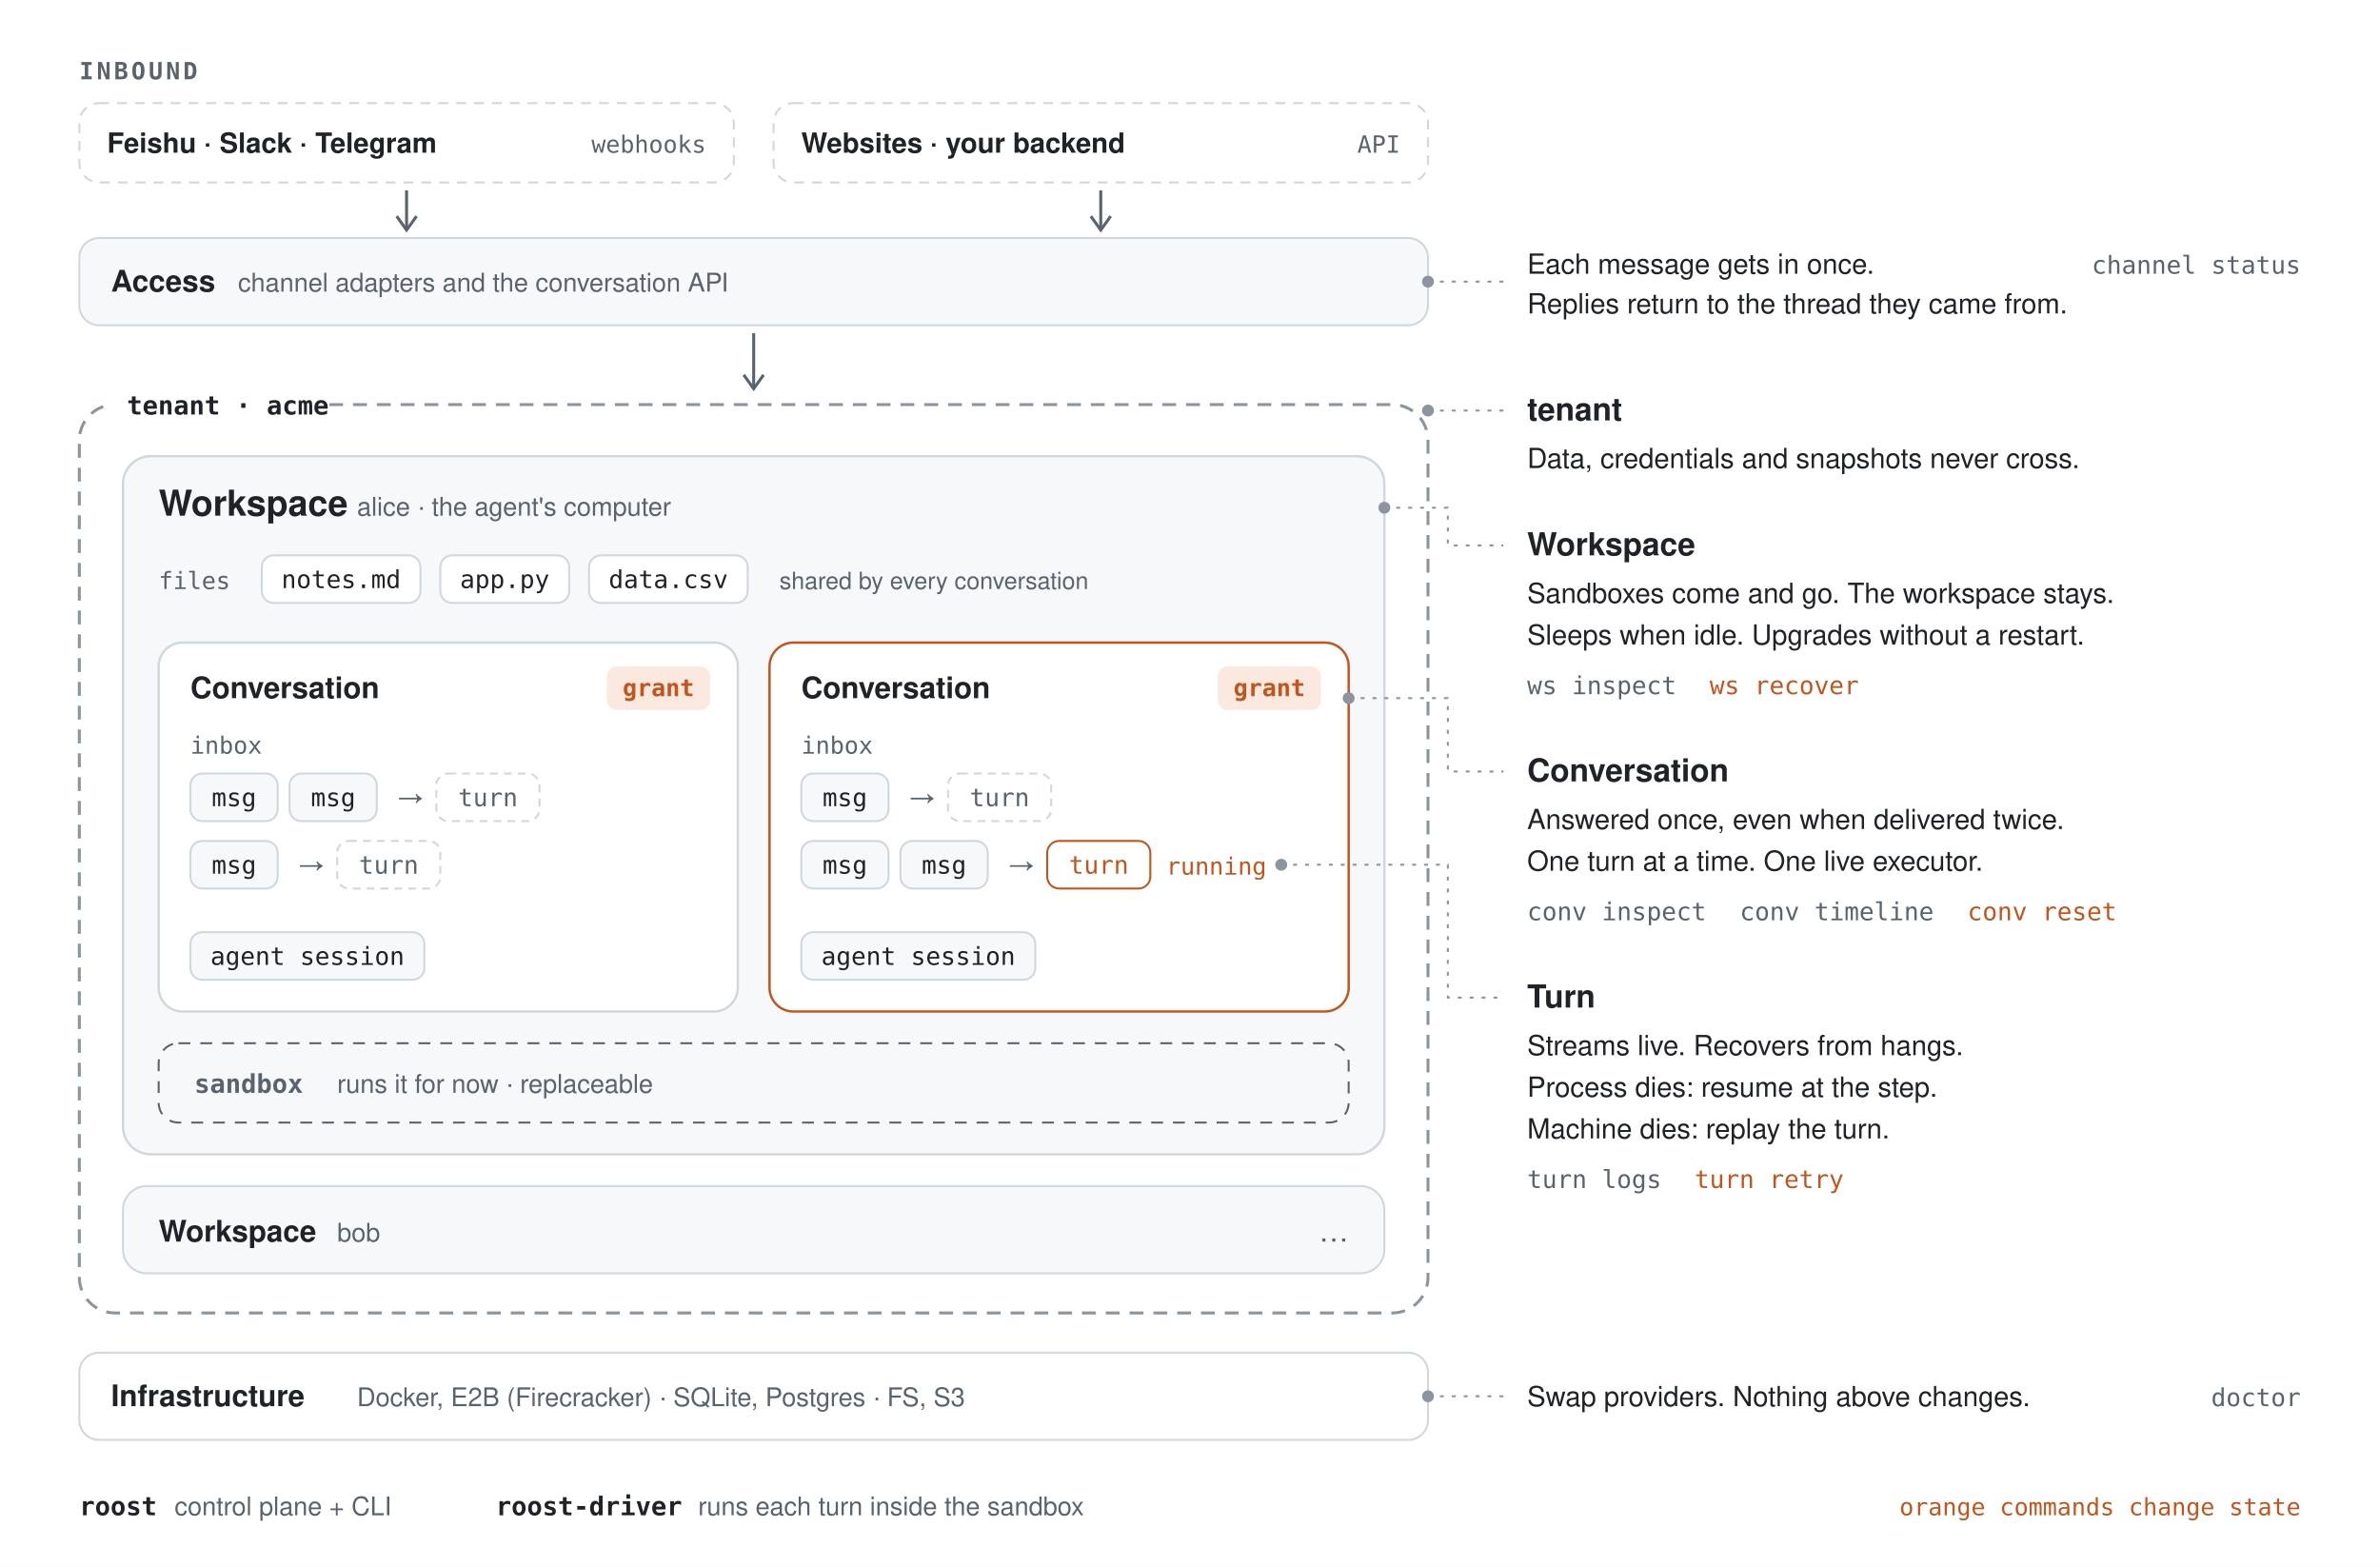
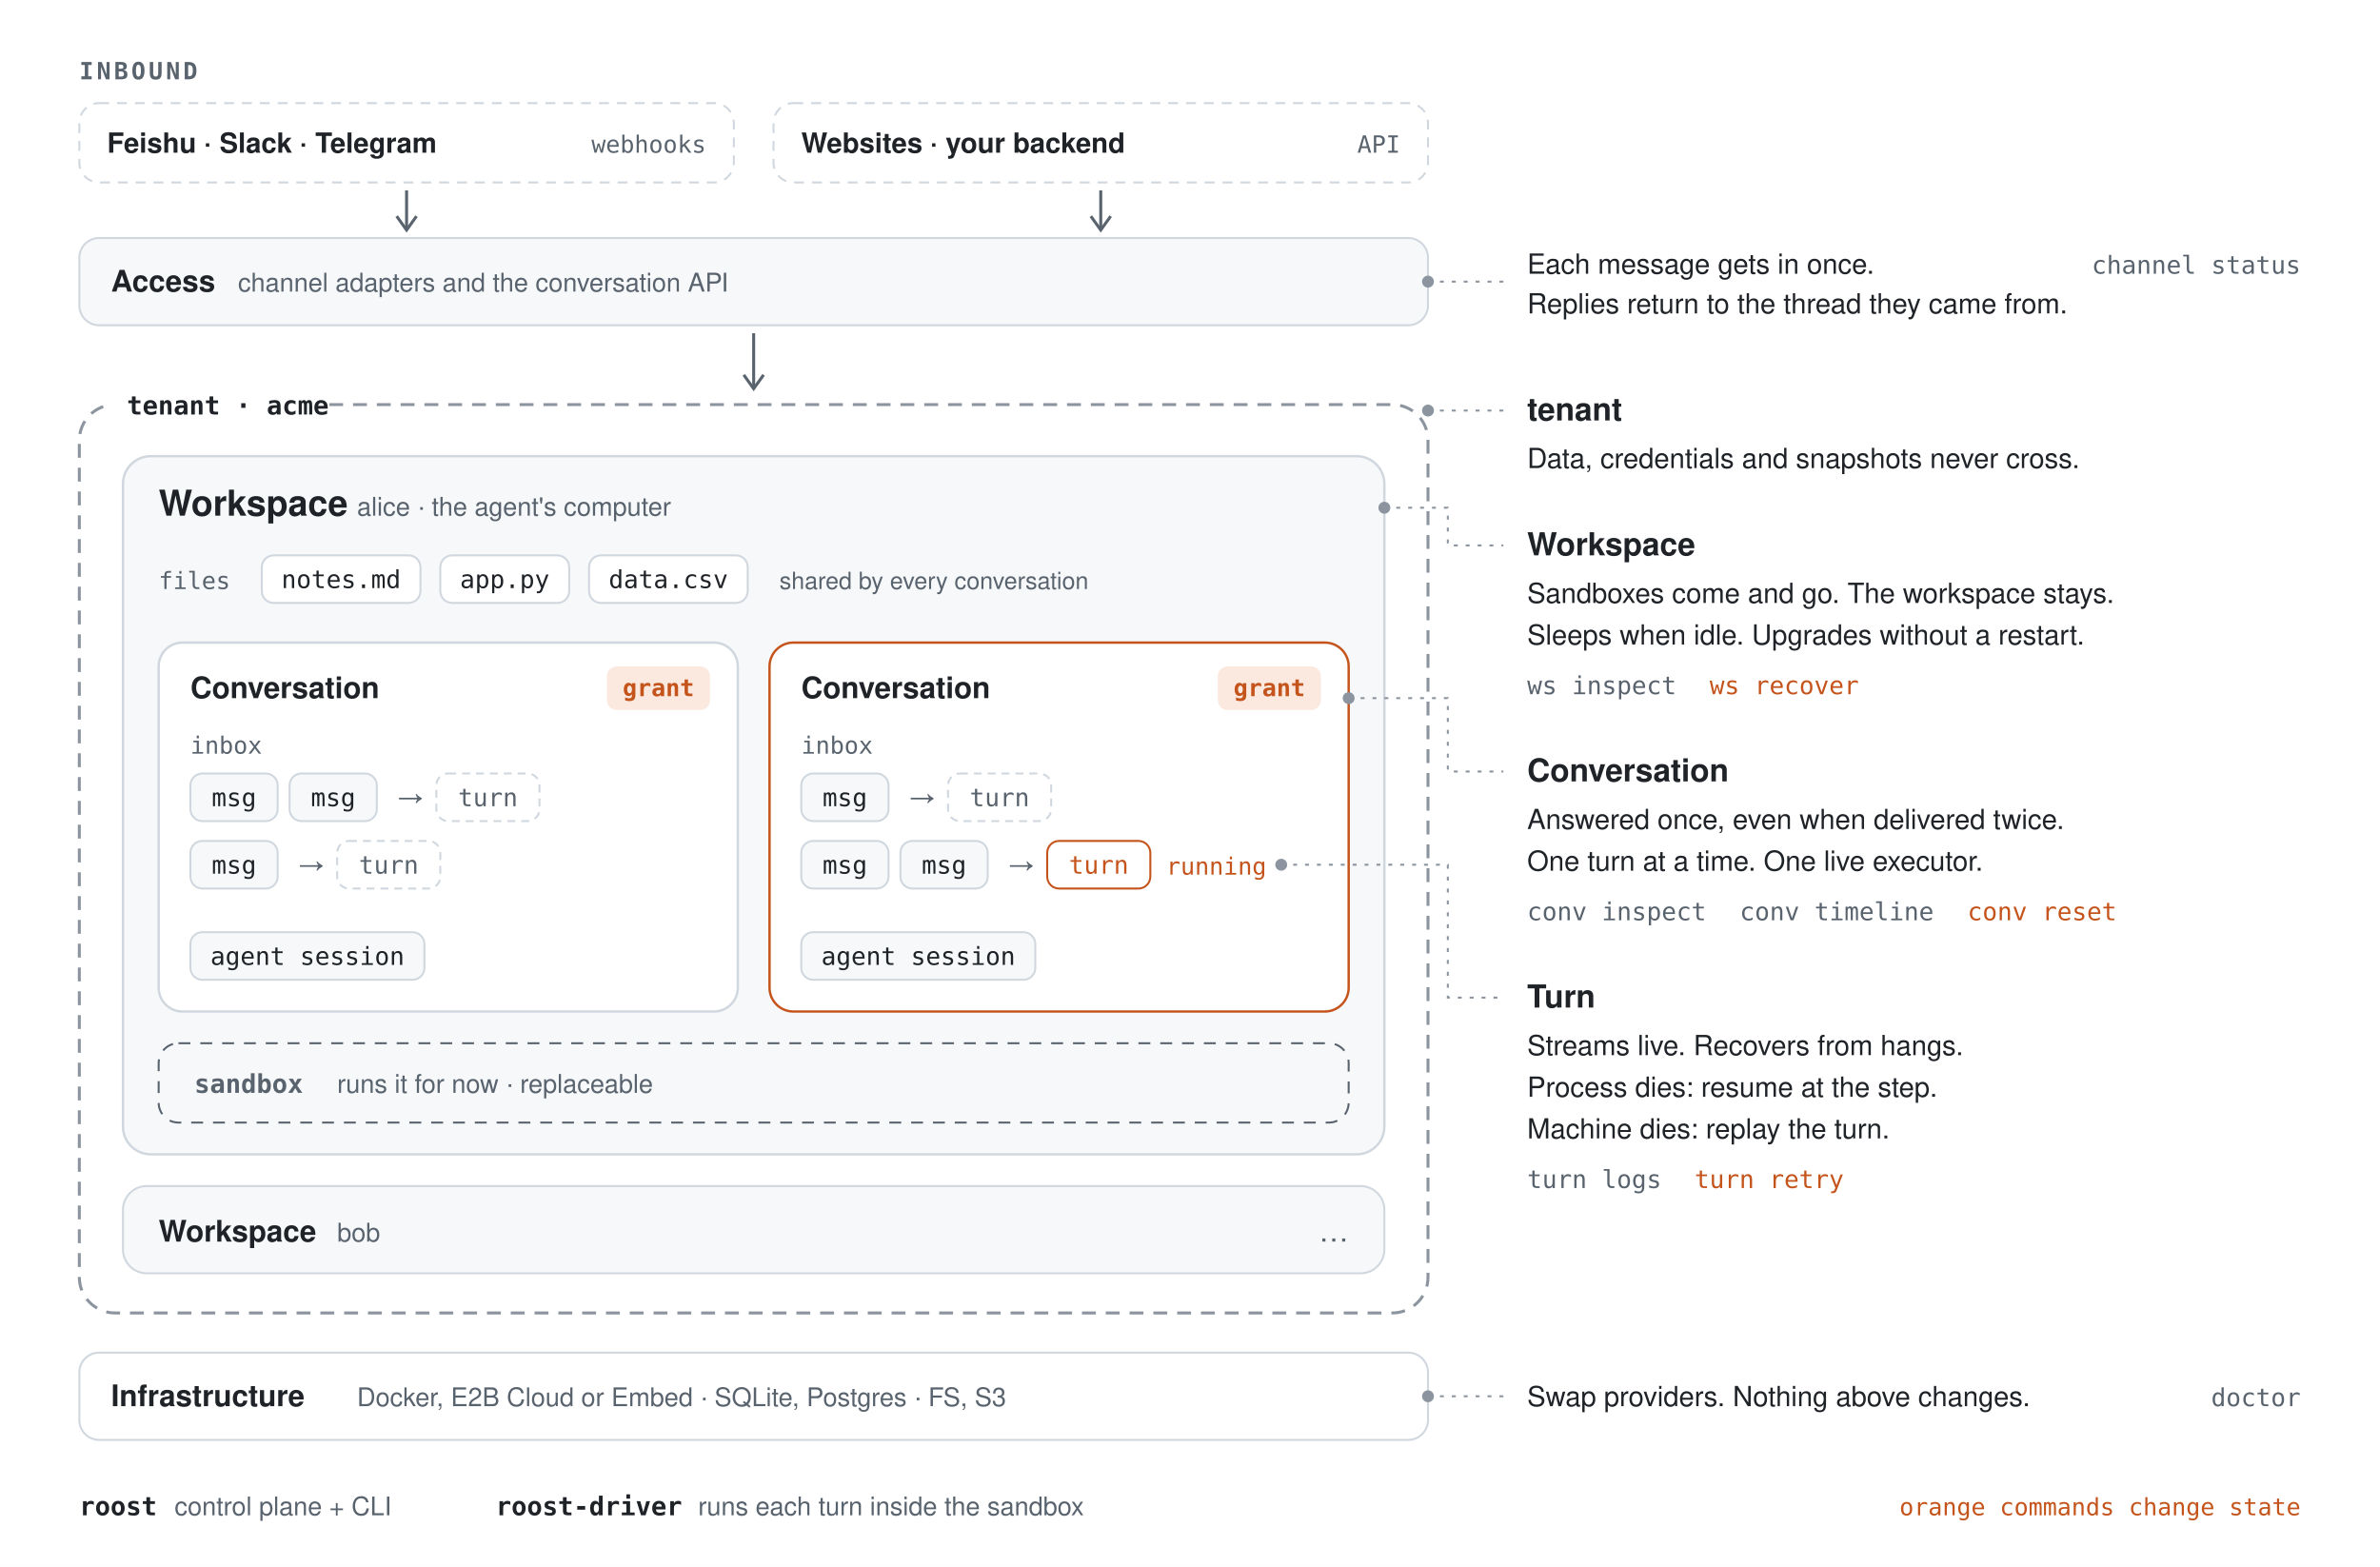
<svg xmlns="http://www.w3.org/2000/svg" width="1200" height="790" viewBox="0 0 1200 790" role="img" aria-label="roost: a tenant contains workspaces, a workspace contains conversations that share its files, a conversation runs one turn at a time; each level lists its guarantees and operator commands">
  <rect x="0" y="0" width="1200" height="790" rx="0" fill="#FFFFFF" />
  <text x="40" y="40" font-family="ui-monospace, SFMono-Regular, Menlo, Consolas, monospace" font-size="12" font-weight="600" fill="#59636E" text-anchor="start" letter-spacing="1.5">INBOUND</text>
  <rect x="40" y="52" width="330" height="40" rx="10" fill="none" stroke="#D0D7DE" stroke-width="1" stroke-dasharray="5 4" />
  <text x="54" y="77" font-family="-apple-system, BlinkMacSystemFont, 'Segoe UI', Helvetica, Arial, sans-serif" font-size="14" font-weight="600" fill="#1F2328" text-anchor="start">Feishu · Slack · Telegram</text>
  <text x="356" y="77" font-family="ui-monospace, SFMono-Regular, Menlo, Consolas, monospace" font-size="12" font-weight="400" fill="#59636E" text-anchor="end">webhooks</text>
  <path d="M205 96 V116" stroke="#59636E" stroke-width="1.5" />
  <path d="M200 109 L205 116 L210 109" fill="none" stroke="#59636E" stroke-width="1.5" />
  <rect x="390" y="52" width="330" height="40" rx="10" fill="none" stroke="#D0D7DE" stroke-width="1" stroke-dasharray="5 4" />
  <text x="404" y="77" font-family="-apple-system, BlinkMacSystemFont, 'Segoe UI', Helvetica, Arial, sans-serif" font-size="14" font-weight="600" fill="#1F2328" text-anchor="start">Websites · your backend</text>
  <text x="706" y="77" font-family="ui-monospace, SFMono-Regular, Menlo, Consolas, monospace" font-size="12" font-weight="400" fill="#59636E" text-anchor="end">API</text>
  <path d="M555 96 V116" stroke="#59636E" stroke-width="1.5" />
  <path d="M550 109 L555 116 L560 109" fill="none" stroke="#59636E" stroke-width="1.5" />
  <rect x="40" y="120" width="680" height="44" rx="10" fill="#F6F8FA" stroke="#D0D7DE" stroke-width="1" />
  <text x="56" y="147" font-family="-apple-system, BlinkMacSystemFont, 'Segoe UI', Helvetica, Arial, sans-serif" font-size="15" font-weight="700" fill="#1F2328" text-anchor="start">Access</text>
  <text x="120" y="147" font-family="-apple-system, BlinkMacSystemFont, 'Segoe UI', Helvetica, Arial, sans-serif" font-size="13" font-weight="400" fill="#59636E" text-anchor="start">channel adapters and the conversation API</text>
  <text x="770" y="138" font-family="-apple-system, BlinkMacSystemFont, 'Segoe UI', Helvetica, Arial, sans-serif" font-size="14" font-weight="500" fill="#1F2328" text-anchor="start">Each message gets in once.</text>
  <text x="770" y="158" font-family="-apple-system, BlinkMacSystemFont, 'Segoe UI', Helvetica, Arial, sans-serif" font-size="14" font-weight="400" fill="#1F2328" text-anchor="start">Replies return to the thread they came from.</text>
  <text x="1160" y="138" font-family="ui-monospace, SFMono-Regular, Menlo, Consolas, monospace" font-size="12.5" font-weight="500" fill="#59636E" text-anchor="end">channel status</text>
  <path d="M720 142 H758" stroke="#8C959F" stroke-dasharray="2 4" />
  <circle cx="720" cy="142" r="3" fill="#8C959F" />
  <path d="M380 168 V196" stroke="#59636E" stroke-width="1.5" />
  <path d="M375 189 L380 196 L385 189" fill="none" stroke="#59636E" stroke-width="1.5" />
  <rect x="40" y="204" width="680" height="458" rx="18" fill="none" stroke="#8C959F" stroke-width="1.5" stroke-dasharray="7 5" />
  <rect x="56" y="193" width="110" height="22" rx="4" fill="#FFFFFF" />
  <text x="64" y="209" font-family="ui-monospace, SFMono-Regular, Menlo, Consolas, monospace" font-size="13" font-weight="600" fill="#1F2328" text-anchor="start">tenant · acme</text>
  <rect x="62" y="230" width="636" height="352" rx="14" fill="#F6F8FA" stroke="#D0D7DE" stroke-width="1.2" />
  <text x="80" y="260" font-family="-apple-system, BlinkMacSystemFont, 'Segoe UI', Helvetica, Arial, sans-serif" font-size="18" font-weight="700" fill="#1F2328" text-anchor="start">Workspace</text>
  <text x="180" y="260" font-family="-apple-system, BlinkMacSystemFont, 'Segoe UI', Helvetica, Arial, sans-serif" font-size="13" font-weight="400" fill="#59636E" text-anchor="start">alice · the agent's computer</text>
  <text x="80" y="297" font-family="ui-monospace, SFMono-Regular, Menlo, Consolas, monospace" font-size="12" font-weight="400" fill="#59636E" text-anchor="start">files</text>
  <rect x="132" y="280" width="80" height="24" rx="6" fill="#FFFFFF" stroke="#D0D7DE" stroke-width="1" />
  <text x="172.0" y="296.5" font-family="ui-monospace, SFMono-Regular, Menlo, Consolas, monospace" font-size="12.5" font-weight="500" fill="#1F2328" text-anchor="middle">notes.md</text>
  <rect x="222" y="280" width="65" height="24" rx="6" fill="#FFFFFF" stroke="#D0D7DE" stroke-width="1" />
  <text x="254.5" y="296.5" font-family="ui-monospace, SFMono-Regular, Menlo, Consolas, monospace" font-size="12.5" font-weight="500" fill="#1F2328" text-anchor="middle">app.py</text>
  <rect x="297" y="280" width="80" height="24" rx="6" fill="#FFFFFF" stroke="#D0D7DE" stroke-width="1" />
  <text x="337.0" y="296.5" font-family="ui-monospace, SFMono-Regular, Menlo, Consolas, monospace" font-size="12.5" font-weight="500" fill="#1F2328" text-anchor="middle">data.csv</text>
  <text x="393" y="297" font-family="-apple-system, BlinkMacSystemFont, 'Segoe UI', Helvetica, Arial, sans-serif" font-size="12" font-weight="400" fill="#59636E" text-anchor="start">shared by every conversation</text>
  <rect x="80" y="324" width="292" height="186" rx="12" fill="#FFFFFF" stroke="#D0D7DE" stroke-width="1.2" />
  <text x="96" y="352" font-family="-apple-system, BlinkMacSystemFont, 'Segoe UI', Helvetica, Arial, sans-serif" font-size="15" font-weight="700" fill="#1F2328" text-anchor="start">Conversation</text>
  <rect x="306" y="336" width="52" height="22" rx="5" fill="#FBE9DF" />
  <text x="332.0" y="351" font-family="ui-monospace, SFMono-Regular, Menlo, Consolas, monospace" font-size="12" font-weight="600" fill="#C4541B" text-anchor="middle">grant</text>
  <text x="96" y="380" font-family="ui-monospace, SFMono-Regular, Menlo, Consolas, monospace" font-size="12" font-weight="400" fill="#59636E" text-anchor="start">inbox</text>
  <rect x="96" y="390" width="44" height="24" rx="6" fill="#F6F8FA" stroke="#D0D7DE" stroke-width="1" />
  <text x="118.0" y="406.5" font-family="ui-monospace, SFMono-Regular, Menlo, Consolas, monospace" font-size="12.5" font-weight="500" fill="#1F2328" text-anchor="middle">msg</text>
  <rect x="146" y="390" width="44" height="24" rx="6" fill="#F6F8FA" stroke="#D0D7DE" stroke-width="1" />
  <text x="168.0" y="406.5" font-family="ui-monospace, SFMono-Regular, Menlo, Consolas, monospace" font-size="12.5" font-weight="500" fill="#1F2328" text-anchor="middle">msg</text>
  <text x="200" y="407" font-family="-apple-system, BlinkMacSystemFont, 'Segoe UI', Helvetica, Arial, sans-serif" font-size="14" font-weight="400" fill="#59636E" text-anchor="start">→</text>
  <rect x="220" y="390" width="52" height="24" rx="6" fill="#FFFFFF" stroke="#D0D7DE" stroke-width="1" stroke-dasharray="4 3" />
  <text x="246.0" y="406.5" font-family="ui-monospace, SFMono-Regular, Menlo, Consolas, monospace" font-size="12.5" font-weight="500" fill="#59636E" text-anchor="middle">turn</text>
  <rect x="96" y="424" width="44" height="24" rx="6" fill="#F6F8FA" stroke="#D0D7DE" stroke-width="1" />
  <text x="118.0" y="440.5" font-family="ui-monospace, SFMono-Regular, Menlo, Consolas, monospace" font-size="12.5" font-weight="500" fill="#1F2328" text-anchor="middle">msg</text>
  <text x="150" y="441" font-family="-apple-system, BlinkMacSystemFont, 'Segoe UI', Helvetica, Arial, sans-serif" font-size="14" font-weight="400" fill="#59636E" text-anchor="start">→</text>
  <rect x="170" y="424" width="52" height="24" rx="6" fill="#FFFFFF" stroke="#D0D7DE" stroke-width="1" stroke-dasharray="4 3" />
  <text x="196.0" y="440.5" font-family="ui-monospace, SFMono-Regular, Menlo, Consolas, monospace" font-size="12.5" font-weight="500" fill="#59636E" text-anchor="middle">turn</text>
  <rect x="96" y="470" width="118" height="24" rx="6" fill="#F6F8FA" stroke="#D0D7DE" stroke-width="1" />
  <text x="155.0" y="486.5" font-family="ui-monospace, SFMono-Regular, Menlo, Consolas, monospace" font-size="12.5" font-weight="500" fill="#1F2328" text-anchor="middle">agent session</text>
  <rect x="388" y="324" width="292" height="186" rx="12" fill="#FFFFFF" stroke="#C4541B" stroke-width="1.2" />
  <text x="404" y="352" font-family="-apple-system, BlinkMacSystemFont, 'Segoe UI', Helvetica, Arial, sans-serif" font-size="15" font-weight="700" fill="#1F2328" text-anchor="start">Conversation</text>
  <rect x="614" y="336" width="52" height="22" rx="5" fill="#FBE9DF" />
  <text x="640.0" y="351" font-family="ui-monospace, SFMono-Regular, Menlo, Consolas, monospace" font-size="12" font-weight="600" fill="#C4541B" text-anchor="middle">grant</text>
  <text x="404" y="380" font-family="ui-monospace, SFMono-Regular, Menlo, Consolas, monospace" font-size="12" font-weight="400" fill="#59636E" text-anchor="start">inbox</text>
  <rect x="404" y="390" width="44" height="24" rx="6" fill="#F6F8FA" stroke="#D0D7DE" stroke-width="1" />
  <text x="426.0" y="406.5" font-family="ui-monospace, SFMono-Regular, Menlo, Consolas, monospace" font-size="12.5" font-weight="500" fill="#1F2328" text-anchor="middle">msg</text>
  <text x="458" y="407" font-family="-apple-system, BlinkMacSystemFont, 'Segoe UI', Helvetica, Arial, sans-serif" font-size="14" font-weight="400" fill="#59636E" text-anchor="start">→</text>
  <rect x="478" y="390" width="52" height="24" rx="6" fill="#FFFFFF" stroke="#D0D7DE" stroke-width="1" stroke-dasharray="4 3" />
  <text x="504.0" y="406.5" font-family="ui-monospace, SFMono-Regular, Menlo, Consolas, monospace" font-size="12.5" font-weight="500" fill="#59636E" text-anchor="middle">turn</text>
  <rect x="404" y="424" width="44" height="24" rx="6" fill="#F6F8FA" stroke="#D0D7DE" stroke-width="1" />
  <text x="426.0" y="440.5" font-family="ui-monospace, SFMono-Regular, Menlo, Consolas, monospace" font-size="12.5" font-weight="500" fill="#1F2328" text-anchor="middle">msg</text>
  <rect x="454" y="424" width="44" height="24" rx="6" fill="#F6F8FA" stroke="#D0D7DE" stroke-width="1" />
  <text x="476.0" y="440.5" font-family="ui-monospace, SFMono-Regular, Menlo, Consolas, monospace" font-size="12.5" font-weight="500" fill="#1F2328" text-anchor="middle">msg</text>
  <text x="508" y="441" font-family="-apple-system, BlinkMacSystemFont, 'Segoe UI', Helvetica, Arial, sans-serif" font-size="14" font-weight="400" fill="#59636E" text-anchor="start">→</text>
  <rect x="528" y="424" width="52" height="24" rx="6" fill="#FFFFFF" stroke="#C4541B" stroke-width="1" />
  <text x="554.0" y="440.5" font-family="ui-monospace, SFMono-Regular, Menlo, Consolas, monospace" font-size="12.5" font-weight="500" fill="#C4541B" text-anchor="middle">turn</text>
  <text x="588" y="441" font-family="ui-monospace, SFMono-Regular, Menlo, Consolas, monospace" font-size="12" font-weight="400" fill="#C4541B" text-anchor="start">running</text>
  <rect x="404" y="470" width="118" height="24" rx="6" fill="#F6F8FA" stroke="#D0D7DE" stroke-width="1" />
  <text x="463.0" y="486.5" font-family="ui-monospace, SFMono-Regular, Menlo, Consolas, monospace" font-size="12.5" font-weight="500" fill="#1F2328" text-anchor="middle">agent session</text>
  <rect x="80" y="526" width="600" height="40" rx="10" fill="none" stroke="#59636E" stroke-width="1" stroke-dasharray="6 5" />
  <text x="98" y="551" font-family="ui-monospace, SFMono-Regular, Menlo, Consolas, monospace" font-size="13" font-weight="600" fill="#59636E" text-anchor="start">sandbox</text>
  <text x="170" y="551" font-family="-apple-system, BlinkMacSystemFont, 'Segoe UI', Helvetica, Arial, sans-serif" font-size="13" font-weight="400" fill="#59636E" text-anchor="start">runs it for now · replaceable</text>
  <rect x="62" y="598" width="636" height="44" rx="12" fill="#F6F8FA" stroke="#D0D7DE" stroke-width="1" />
  <text x="80" y="626" font-family="-apple-system, BlinkMacSystemFont, 'Segoe UI', Helvetica, Arial, sans-serif" font-size="15" font-weight="700" fill="#1F2328" text-anchor="start">Workspace</text>
  <text x="170" y="626" font-family="-apple-system, BlinkMacSystemFont, 'Segoe UI', Helvetica, Arial, sans-serif" font-size="13" font-weight="400" fill="#59636E" text-anchor="start">bob</text>
  <text x="680" y="626" font-family="-apple-system, BlinkMacSystemFont, 'Segoe UI', Helvetica, Arial, sans-serif" font-size="15" font-weight="400" fill="#59636E" text-anchor="end">…</text>
  <rect x="40" y="682" width="680" height="44" rx="10" fill="none" stroke="#D0D7DE" stroke-width="1" />
  <text x="56" y="709" font-family="-apple-system, BlinkMacSystemFont, 'Segoe UI', Helvetica, Arial, sans-serif" font-size="15" font-weight="700" fill="#1F2328" text-anchor="start">Infrastructure</text>
-   <text x="180" y="709" font-family="-apple-system, BlinkMacSystemFont, 'Segoe UI', Helvetica, Arial, sans-serif" font-size="13" font-weight="400" fill="#59636E" text-anchor="start">Docker, E2B (Firecracker) · SQLite, Postgres · FS, S3</text>
+   <text x="180" y="709" font-family="-apple-system, BlinkMacSystemFont, 'Segoe UI', Helvetica, Arial, sans-serif" font-size="13" font-weight="400" fill="#59636E" text-anchor="start">Docker, E2B Cloud or Embed · SQLite, Postgres · FS, S3</text>
  <text x="770" y="709" font-family="-apple-system, BlinkMacSystemFont, 'Segoe UI', Helvetica, Arial, sans-serif" font-size="14" font-weight="500" fill="#1F2328" text-anchor="start">Swap providers. Nothing above changes.</text>
  <text x="1160" y="709" font-family="ui-monospace, SFMono-Regular, Menlo, Consolas, monospace" font-size="12.5" font-weight="500" fill="#59636E" text-anchor="end">doctor</text>
  <path d="M720 704 H758" stroke="#8C959F" stroke-dasharray="2 4" />
  <circle cx="720" cy="704" r="3" fill="#8C959F" />
  <text x="770" y="212" font-family="-apple-system, BlinkMacSystemFont, 'Segoe UI', Helvetica, Arial, sans-serif" font-size="16" font-weight="700" fill="#1F2328" text-anchor="start">tenant</text>
  <text x="770" y="236" font-family="-apple-system, BlinkMacSystemFont, 'Segoe UI', Helvetica, Arial, sans-serif" font-size="14" font-weight="500" fill="#1F2328" text-anchor="start">Data, credentials and snapshots never cross.</text>
  <path d="M720 207 H730 V207 H758" fill="none" stroke="#8C959F" stroke-dasharray="2 4" />
  <circle cx="720" cy="207" r="3" fill="#8C959F" />
  <text x="770" y="280" font-family="-apple-system, BlinkMacSystemFont, 'Segoe UI', Helvetica, Arial, sans-serif" font-size="16" font-weight="700" fill="#1F2328" text-anchor="start">Workspace</text>
  <text x="770" y="304" font-family="-apple-system, BlinkMacSystemFont, 'Segoe UI', Helvetica, Arial, sans-serif" font-size="14" font-weight="500" fill="#1F2328" text-anchor="start">Sandboxes come and go. The workspace stays.</text>
  <text x="770" y="325" font-family="-apple-system, BlinkMacSystemFont, 'Segoe UI', Helvetica, Arial, sans-serif" font-size="14" font-weight="400" fill="#1F2328" text-anchor="start">Sleeps when idle. Upgrades without a restart.</text>
  <text x="770" y="350" font-family="ui-monospace, SFMono-Regular, Menlo, Consolas, monospace" font-size="12.5" font-weight="500" fill="#59636E" text-anchor="start">ws inspect</text>
  <text x="862.0" y="350" font-family="ui-monospace, SFMono-Regular, Menlo, Consolas, monospace" font-size="12.5" font-weight="500" fill="#C4541B" text-anchor="start">ws recover</text>
  <path d="M698 256 H730 V275 H758" fill="none" stroke="#8C959F" stroke-dasharray="2 4" />
  <circle cx="698" cy="256" r="3" fill="#8C959F" />
  <text x="770" y="394" font-family="-apple-system, BlinkMacSystemFont, 'Segoe UI', Helvetica, Arial, sans-serif" font-size="16" font-weight="700" fill="#1F2328" text-anchor="start">Conversation</text>
  <text x="770" y="418" font-family="-apple-system, BlinkMacSystemFont, 'Segoe UI', Helvetica, Arial, sans-serif" font-size="14" font-weight="500" fill="#1F2328" text-anchor="start">Answered once, even when delivered twice.</text>
  <text x="770" y="439" font-family="-apple-system, BlinkMacSystemFont, 'Segoe UI', Helvetica, Arial, sans-serif" font-size="14" font-weight="400" fill="#1F2328" text-anchor="start">One turn at a time. One live executor.</text>
  <text x="770" y="464" font-family="ui-monospace, SFMono-Regular, Menlo, Consolas, monospace" font-size="12.5" font-weight="500" fill="#59636E" text-anchor="start">conv inspect</text>
  <text x="877.2" y="464" font-family="ui-monospace, SFMono-Regular, Menlo, Consolas, monospace" font-size="12.5" font-weight="500" fill="#59636E" text-anchor="start">conv timeline</text>
  <text x="992.0" y="464" font-family="ui-monospace, SFMono-Regular, Menlo, Consolas, monospace" font-size="12.5" font-weight="500" fill="#C4541B" text-anchor="start">conv reset</text>
  <path d="M680 352 H730 V389 H758" fill="none" stroke="#8C959F" stroke-dasharray="2 4" />
  <circle cx="680" cy="352" r="3" fill="#8C959F" />
  <text x="770" y="508" font-family="-apple-system, BlinkMacSystemFont, 'Segoe UI', Helvetica, Arial, sans-serif" font-size="16" font-weight="700" fill="#1F2328" text-anchor="start">Turn</text>
  <text x="770" y="532" font-family="-apple-system, BlinkMacSystemFont, 'Segoe UI', Helvetica, Arial, sans-serif" font-size="14" font-weight="500" fill="#1F2328" text-anchor="start">Streams live. Recovers from hangs.</text>
  <text x="770" y="553" font-family="-apple-system, BlinkMacSystemFont, 'Segoe UI', Helvetica, Arial, sans-serif" font-size="14" font-weight="400" fill="#1F2328" text-anchor="start">Process dies: resume at the step.</text>
  <text x="770" y="574" font-family="-apple-system, BlinkMacSystemFont, 'Segoe UI', Helvetica, Arial, sans-serif" font-size="14" font-weight="400" fill="#1F2328" text-anchor="start">Machine dies: replay the turn.</text>
  <text x="770" y="599" font-family="ui-monospace, SFMono-Regular, Menlo, Consolas, monospace" font-size="12.5" font-weight="500" fill="#59636E" text-anchor="start">turn logs</text>
  <text x="854.4" y="599" font-family="ui-monospace, SFMono-Regular, Menlo, Consolas, monospace" font-size="12.5" font-weight="500" fill="#C4541B" text-anchor="start">turn retry</text>
  <path d="M646 436 H730 V503 H758" fill="none" stroke="#8C959F" stroke-dasharray="2 4" />
  <circle cx="646" cy="436" r="3" fill="#8C959F" />
  <text x="40" y="764" font-family="ui-monospace, SFMono-Regular, Menlo, Consolas, monospace" font-size="13" font-weight="600" fill="#1F2328" text-anchor="start">roost</text>
  <text x="88" y="764" font-family="-apple-system, BlinkMacSystemFont, 'Segoe UI', Helvetica, Arial, sans-serif" font-size="13" font-weight="400" fill="#59636E" text-anchor="start">control plane + CLI</text>
  <text x="250" y="764" font-family="ui-monospace, SFMono-Regular, Menlo, Consolas, monospace" font-size="13" font-weight="600" fill="#1F2328" text-anchor="start">roost-driver</text>
  <text x="352" y="764" font-family="-apple-system, BlinkMacSystemFont, 'Segoe UI', Helvetica, Arial, sans-serif" font-size="13" font-weight="400" fill="#59636E" text-anchor="start">runs each turn inside the sandbox</text>
  <text x="1160" y="764" font-family="ui-monospace, SFMono-Regular, Menlo, Consolas, monospace" font-size="12" font-weight="400" fill="#C4541B" text-anchor="end">orange commands change state</text>
</svg>
